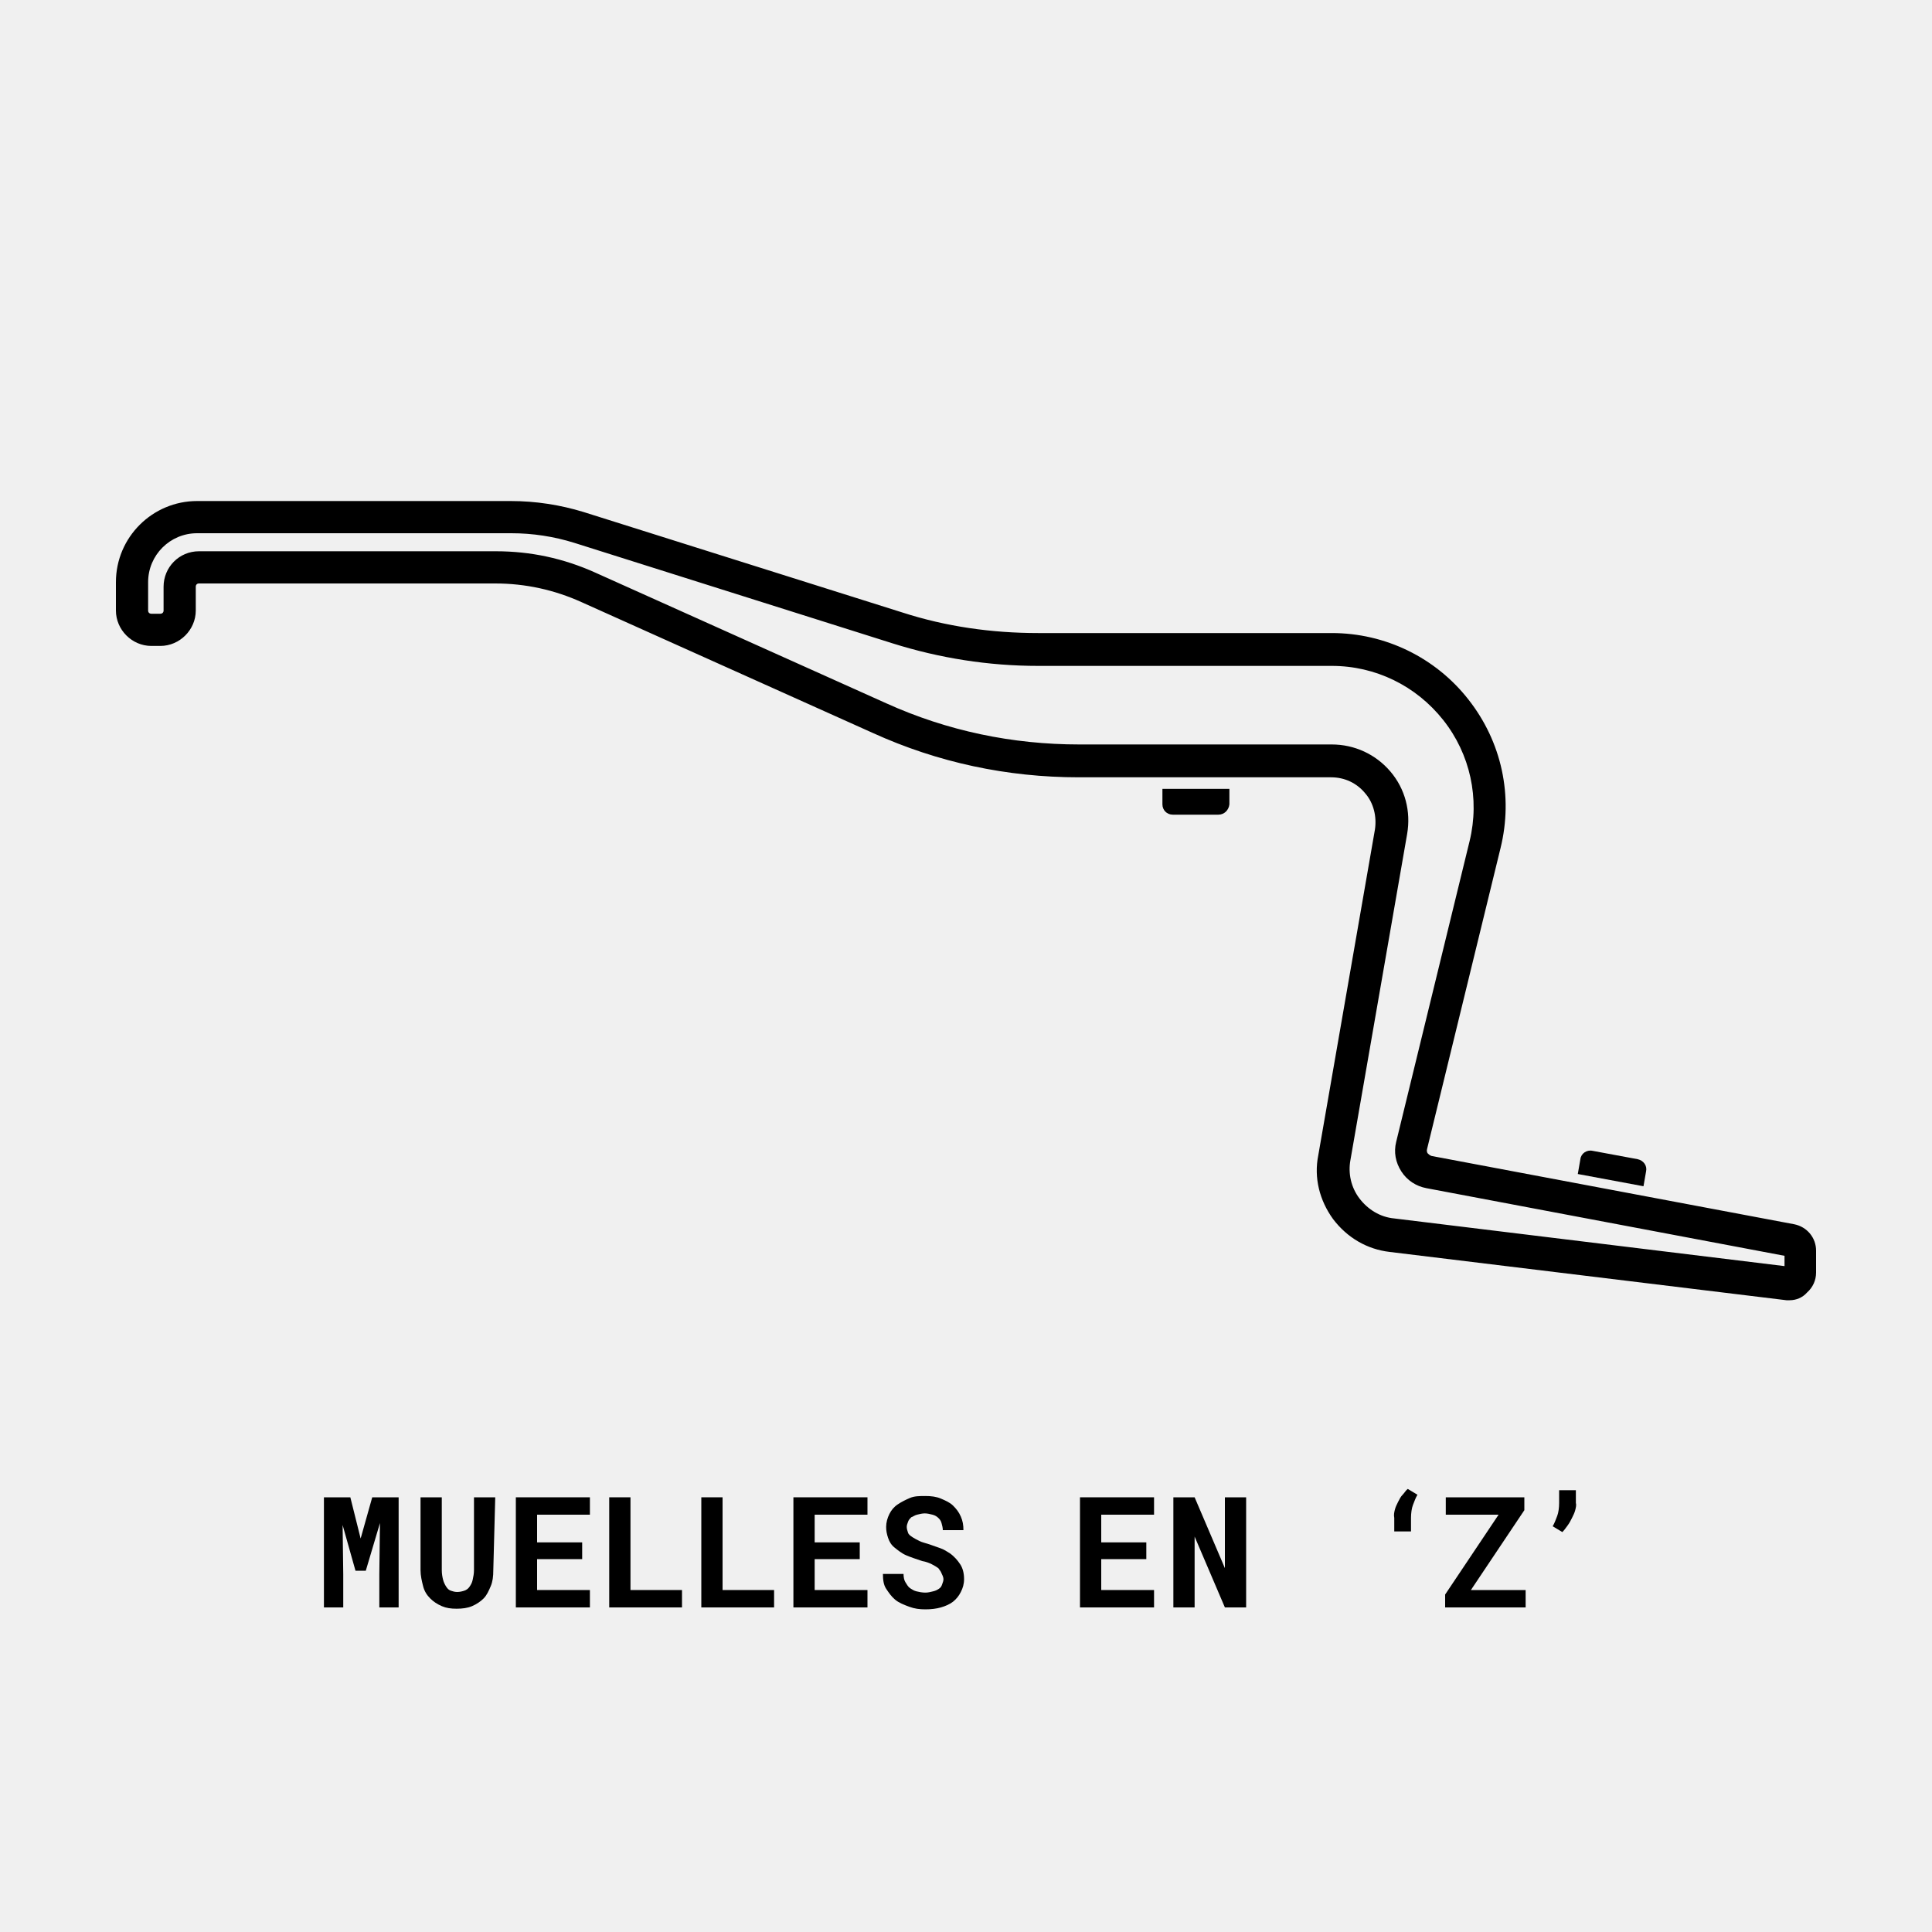
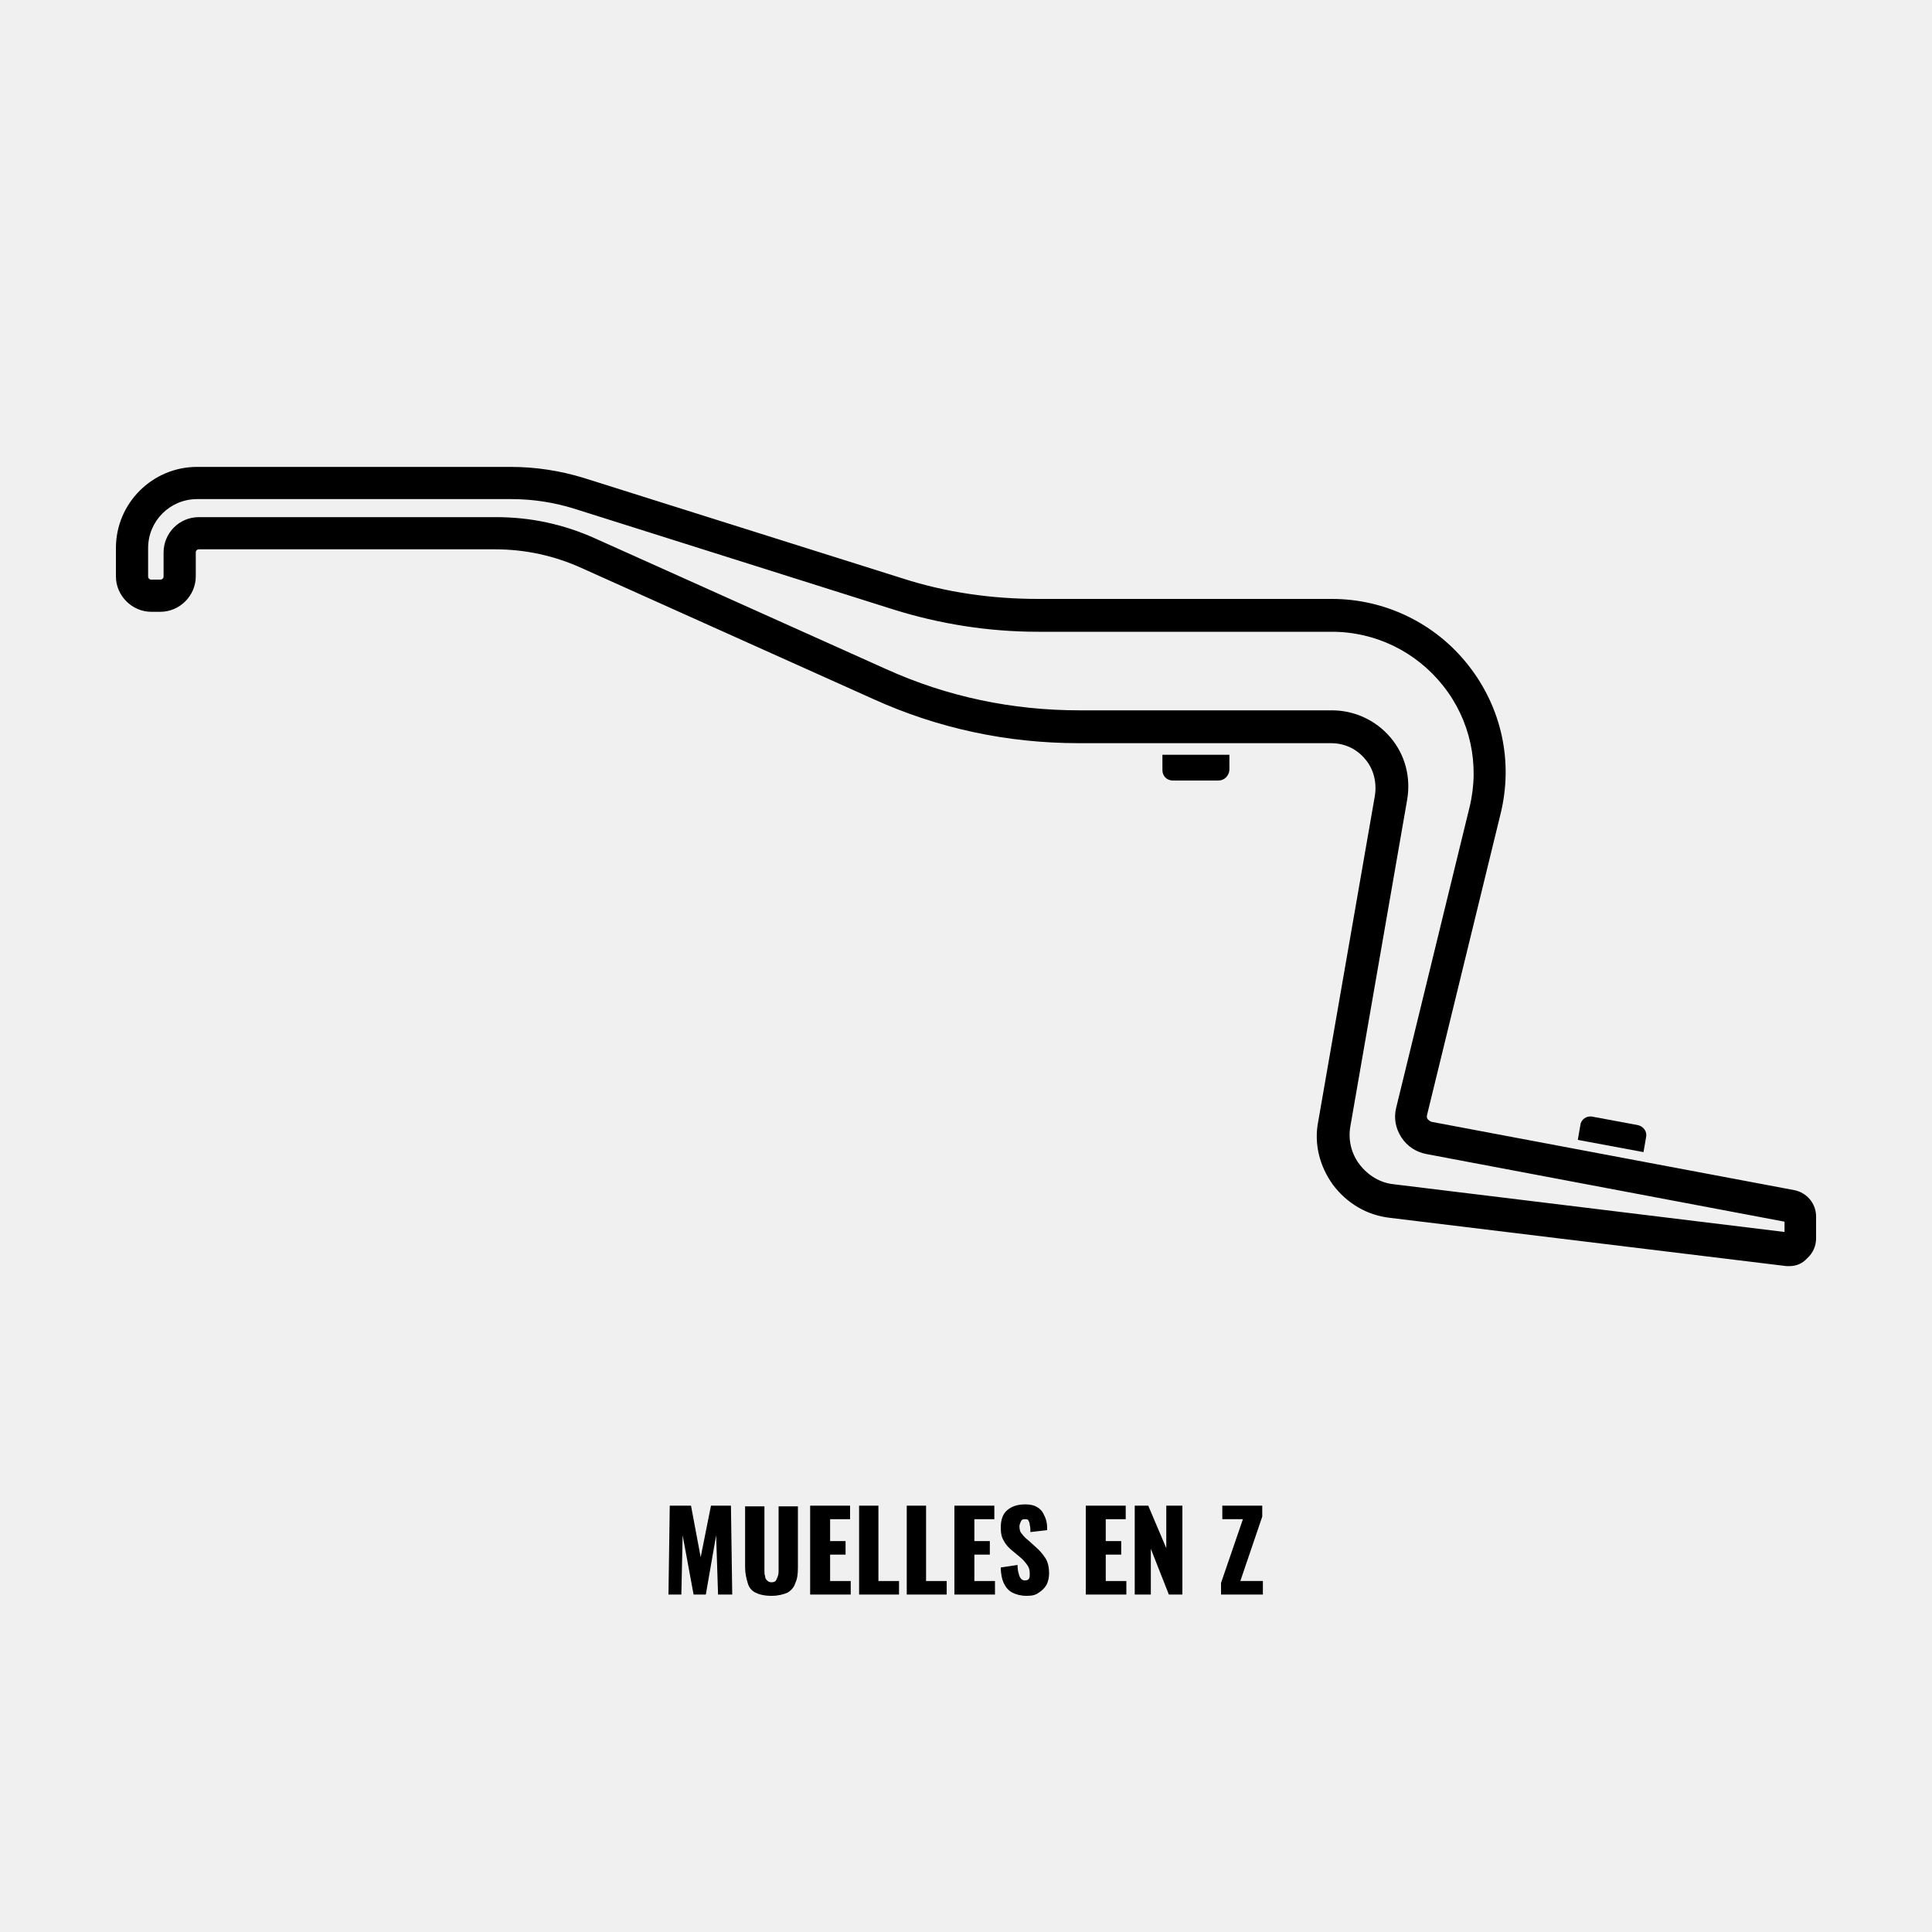
<svg xmlns="http://www.w3.org/2000/svg" version="1.1" id="Capa_1" x="0px" y="0px" viewBox="0 0 300 300" style="enable-background:new 0 0 300 300;" xml:space="preserve">
-   <style type="text/css">
- 	.st0{stroke:#FFFFFF;stroke-miterlimit:10;}
- 	.st1{fill:none;stroke:#000000;stroke-width:5;stroke-miterlimit:10;}
- 	.st2{fill:none;stroke:#000000;stroke-miterlimit:10;}
- 	.st3{fill:#FFFFFF;}
- 	.st4{fill:none;stroke:#000000;stroke-width:3;stroke-miterlimit:10;}
- 	.st5{fill:none;stroke:#000000;stroke-width:2;stroke-miterlimit:10;}
- </style>
  <g>
-     <path d="M56,238.9l1.8-6.4h4.1v17.1h-3v-5.1l0.1-8l-2.2,7.4h-1.6l-2-7.1l0.1,7.7v5.1h-3v-17.1h4.1L56,238.9z" />
-     <path d="M76.6,243.8c0,1-0.1,1.8-0.4,2.5s-0.6,1.4-1.1,1.9c-0.5,0.5-1.1,0.9-1.8,1.2s-1.5,0.4-2.4,0.4c-0.9,0-1.6-0.1-2.3-0.4   s-1.3-0.7-1.8-1.2s-0.9-1.1-1.1-1.9s-0.4-1.6-0.4-2.5l0-11.3h3.3l0,11.3c0,0.6,0.1,1.1,0.2,1.5s0.3,0.8,0.5,1.1   c0.2,0.3,0.4,0.5,0.7,0.6s0.6,0.2,1,0.2c0.4,0,0.8-0.1,1.1-0.2s0.6-0.3,0.8-0.6c0.2-0.3,0.4-0.6,0.5-1.1s0.2-0.9,0.2-1.5l0-11.3   h3.3L76.6,243.8z" />
-     <path d="M83.4,242.1v4.8h8.2v2.7H80.1v-17.1h11.5v2.7h-8.2v4.3h7v2.6H83.4z" />
-     <path d="M105.9,246.9v2.7H94.6v-17.1h3.3v14.4H105.9z" />
-     <path d="M120.2,246.9v2.7h-11.3v-17.1h3.3v14.4H120.2z" />
-     <path d="M126.5,242.1v4.8h8.2v2.7h-11.5v-17.1h11.5v2.7h-8.2v4.3h7v2.6H126.5z" />
-     <path d="M146.2,244.3c-0.1-0.3-0.3-0.5-0.5-0.8c-0.3-0.2-0.6-0.4-1-0.6s-0.9-0.4-1.5-0.5c-0.9-0.3-1.8-0.6-2.5-0.9   s-1.3-0.8-1.8-1.2s-0.8-0.9-1-1.5s-0.3-1.1-0.3-1.7c0-0.7,0.2-1.4,0.5-2s0.7-1.1,1.3-1.5s1.2-0.7,1.9-1s1.5-0.3,2.4-0.3   c0.9,0,1.7,0.1,2.4,0.4s1.4,0.6,1.9,1.1c0.5,0.5,0.9,1,1.2,1.7s0.4,1.3,0.4,2.1h-3.2c0-0.4-0.1-0.7-0.2-1.1s-0.3-0.6-0.5-0.8   c-0.2-0.2-0.5-0.4-0.9-0.5s-0.8-0.2-1.2-0.2c-0.4,0-0.8,0.1-1.2,0.2s-0.6,0.3-0.9,0.4c-0.2,0.2-0.4,0.4-0.5,0.7s-0.2,0.5-0.2,0.8   c0,0.3,0.1,0.6,0.2,0.9s0.4,0.5,0.7,0.7c0.3,0.2,0.7,0.4,1.1,0.6s0.9,0.3,1.5,0.5c0.6,0.2,1.1,0.4,1.7,0.6s1,0.5,1.5,0.8   c0.7,0.5,1.2,1.1,1.6,1.7s0.6,1.4,0.6,2.3c0,0.8-0.2,1.4-0.5,2s-0.7,1.1-1.2,1.5c-0.5,0.4-1.2,0.7-1.9,0.9s-1.5,0.3-2.4,0.3   c-0.9,0-1.7-0.1-2.5-0.4s-1.6-0.6-2.2-1.1c-0.6-0.5-1-1.1-1.4-1.7s-0.5-1.4-0.5-2.3h3.2c0,0.5,0.1,1,0.3,1.3s0.4,0.7,0.7,0.9   c0.3,0.2,0.6,0.4,1,0.5s0.9,0.2,1.4,0.2c0.4,0,0.8-0.1,1.2-0.2s0.6-0.2,0.9-0.4s0.4-0.4,0.5-0.7s0.2-0.5,0.2-0.8   S146.3,244.5,146.2,244.3z" />
-     <path d="M171,242.1v4.8h8.2v2.7h-11.5v-17.1h11.5v2.7H171v4.3h7v2.6H171z" />
-     <path d="M190.2,249.6l-4.7-11v11h-3.3v-17.1h3.3l4.7,11l0-11h3.3v17.1H190.2z" />
-     <path d="M216.6,234.4c0.1-0.4,0.3-0.8,0.5-1.2s0.4-0.8,0.7-1.1s0.5-0.7,0.8-0.9l1.5,0.9c-0.3,0.5-0.5,1.1-0.7,1.6s-0.3,1.3-0.3,2   v2.1h-2.6v-2.1C216.4,235.2,216.5,234.8,216.6,234.4z" />
-     <path d="M236.9,246.9v2.7h-12.5v-2l8.3-12.4h-8.2v-2.7h12.2l0,2l-8.3,12.4H236.9z" />
-     <path d="M244.6,234.5c-0.1,0.4-0.3,0.8-0.5,1.2c-0.2,0.4-0.4,0.8-0.7,1.2s-0.5,0.7-0.8,1l-1.5-0.9c0.3-0.5,0.5-1.1,0.7-1.6   s0.3-1.3,0.3-2v-2h2.6v2C244.8,233.7,244.7,234.1,244.6,234.5z" />
+     <g>
+       <path d="M277.9,196.6c-0.2,0-0.3,0-0.5,0l0,0l-61.6-7.5c-3.5-0.4-6.6-2.2-8.8-5.1c-2.1-2.9-3-6.4-2.3-9.9l8.8-50.6    c0.3-2-0.2-4.1-1.5-5.6c-1.3-1.6-3.2-2.5-5.3-2.5h-39.2c-11.1,0-21.9-2.3-32-6.9L90.3,88.2c-4.2-1.9-8.7-2.9-13.4-2.9h-46    c-0.3,0-0.5,0.2-0.5,0.5v3.7c0,3-2.5,5.5-5.5,5.5h-1.4c-3,0-5.5-2.5-5.5-5.5v-4.4c0-7,5.7-12.6,12.6-12.6h48.7    c3.9,0,7.7,0.6,11.3,1.7l49.5,15.6C146.9,92,154,93,161.2,93h45.6c8.3,0,16.1,3.8,21.2,10.3c5.2,6.6,7,15,5,23.1l-11.4,46.7    c-0.1,0.3,0,0.6,0.1,0.7c0.1,0.1,0.3,0.3,0.6,0.4l56.3,10.6c2,0.4,3.4,2.1,3.4,4.1v3.4c0,1.2-0.5,2.3-1.4,3.1    C279.9,196.2,278.9,196.6,277.9,196.6z M30.9,80.3H77c5.4,0,10.5,1.1,15.4,3.3l45.2,20.3c9.5,4.3,19.6,6.4,30,6.4h39.2    c3.5,0,6.8,1.5,9.1,4.2s3.2,6.2,2.6,9.7l-8.8,50.6c-0.4,2.1,0.1,4.3,1.4,6s3.2,2.9,5.4,3.1l60.6,7.4v-1.6l-55.6-10.5    c-1.6-0.3-3-1.2-3.9-2.6c-0.9-1.4-1.2-3-0.8-4.6l11.4-46.7c1.6-6.6,0.1-13.5-4.1-18.8c-4.2-5.3-10.5-8.4-17.3-8.4h-45.6    c-7.7,0-15.3-1.2-22.6-3.5L89.2,79c-3.2-1-6.5-1.5-9.8-1.5H30.6c-4.2,0-7.6,3.4-7.6,7.6v4.4c0,0.3,0.2,0.5,0.5,0.5h1.4    c0.3,0,0.5-0.2,0.5-0.5v-3.7C25.4,82.8,27.8,80.3,30.9,80.3z" />
+     </g>
+     <g>
+       <path d="M189.2,121.2h-7.1c-0.9,0-1.6-0.7-1.6-1.6v-2.4h10.4v2.4C190.8,120.5,190.1,121.2,189.2,121.2z" />
+     </g>
+     <g>
+       <path d="M247.3,173.4l7,1.3c0.9,0.2,1.5,1,1.3,1.9l-0.4,2.3L245,177l0.4-2.3C245.5,173.8,246.4,173.2,247.3,173.4z" />
+     </g>
  </g>
  <g>
-     <g>
-       <path d="M277.9,201.9c-0.2,0-0.3,0-0.5,0h0l-61.6-7.5c-3.5-0.4-6.6-2.2-8.8-5.1c-2.1-2.9-3-6.4-2.3-9.9l8.8-50.6    c0.3-2-0.2-4.1-1.5-5.6c-1.3-1.6-3.2-2.5-5.3-2.5h-39.2c-11.1,0-21.9-2.3-32-6.9L90.3,93.5c-4.2-1.9-8.7-2.9-13.4-2.9H30.9    c-0.3,0-0.5,0.2-0.5,0.5v3.7c0,3-2.5,5.5-5.5,5.5h-1.4c-3,0-5.5-2.5-5.5-5.5v-4.4c0-7,5.7-12.6,12.6-12.6h48.7    c3.9,0,7.7,0.6,11.3,1.7l49.5,15.6c6.8,2.2,13.9,3.2,21.1,3.2h45.6c8.3,0,16.1,3.8,21.2,10.3c5.2,6.6,7,15,5,23.1l-11.4,46.7    c-0.1,0.3,0,0.6,0.1,0.7c0.1,0.1,0.3,0.3,0.6,0.4l56.3,10.6c2,0.4,3.4,2.1,3.4,4.1v3.4c0,1.2-0.5,2.3-1.4,3.1    C279.9,201.5,278.9,201.9,277.9,201.9z M30.9,85.6h46.1c5.4,0,10.5,1.1,15.4,3.3l45.2,20.3c9.5,4.3,19.6,6.4,30,6.4h39.2    c3.5,0,6.8,1.5,9.1,4.2c2.3,2.7,3.2,6.2,2.6,9.7l-8.8,50.6c-0.4,2.1,0.1,4.3,1.4,6s3.2,2.9,5.4,3.1l60.6,7.4V195l-55.6-10.5    c-1.6-0.3-3-1.2-3.9-2.6c-0.9-1.4-1.2-3-0.8-4.6l11.4-46.7c1.6-6.6,0.1-13.5-4.1-18.8c-4.2-5.3-10.5-8.4-17.3-8.4h-45.6    c-7.7,0-15.3-1.2-22.6-3.5L89.2,84.3c-3.2-1-6.5-1.5-9.8-1.5H30.6c-4.2,0-7.6,3.4-7.6,7.6v4.4c0,0.3,0.2,0.5,0.5,0.5h1.4    c0.3,0,0.5-0.2,0.5-0.5v-3.7C25.4,88.1,27.8,85.6,30.9,85.6z" />
-     </g>
-     <g>
-       <path d="M189.2,126.5h-7.1c-0.9,0-1.6-0.7-1.6-1.6v-2.4h10.4v2.4C190.8,125.8,190.1,126.5,189.2,126.5z" />
-     </g>
-     <g>
-       <path d="M247.3,178.7l7,1.3c0.9,0.2,1.5,1,1.3,1.9l-0.4,2.3l-10.2-1.9l0.4-2.3C245.5,179.1,246.4,178.5,247.3,178.7z" />
-     </g>
+     <path d="M103.8,247.6l0.2-13.8h3.3l1.5,8l1.6-8h3.1l0.2,13.8h-2.2l-0.3-9.2l-1.6,9.2h-1.9l-1.7-9.2l-0.2,9.2H103.8z" />
+     <path d="M119.8,247.8c-1.1,0-1.9-0.2-2.5-0.5s-1-0.8-1.2-1.5c-0.2-0.7-0.4-1.5-0.4-2.4v-9.5h3v10c0,0.3,0,0.6,0.1,0.8   c0,0.3,0.1,0.5,0.3,0.7c0.2,0.2,0.4,0.3,0.7,0.3c0.3,0,0.6-0.1,0.7-0.3s0.2-0.4,0.3-0.7s0.1-0.6,0.1-0.8v-10h3v9.5   c0,1-0.1,1.8-0.4,2.4c-0.2,0.7-0.7,1.2-1.2,1.5C121.6,247.6,120.8,247.8,119.8,247.8z" />
+     <path d="M125.8,247.6v-13.8h6.2v2.1h-3.1v3.4h2.4v2.1h-2.4v4.1h3.2v2.1H125.8z" />
+     <path d="M133.4,247.6v-13.8h3v11.7h3.2v2.1H133.4z" />
+     <path d="M140.8,247.6v-13.8h3v11.7h3.2v2.1H140.8z" />
+     <path d="M148.2,247.6v-13.8h6.2v2.1h-3.1v3.4h2.4v2.1h-2.4v4.1h3.2v2.1H148.2z" />
+     <path d="M159.4,247.8c-0.9,0-1.6-0.2-2.2-0.5c-0.6-0.3-1-0.8-1.3-1.4c-0.3-0.6-0.5-1.5-0.5-2.5l2.6-0.4c0,0.6,0.1,1.1,0.2,1.4   c0.1,0.4,0.2,0.6,0.4,0.8c0.2,0.2,0.4,0.2,0.6,0.2c0.3,0,0.5-0.1,0.6-0.3c0.1-0.2,0.1-0.4,0.1-0.7c0-0.6-0.1-1-0.4-1.4   c-0.3-0.4-0.6-0.8-1.1-1.2l-1.2-1c-0.5-0.4-1-0.9-1.3-1.5c-0.4-0.6-0.5-1.3-0.5-2.1c0-1.2,0.3-2.1,1-2.7c0.7-0.6,1.6-0.9,2.8-0.9   c0.7,0,1.3,0.1,1.8,0.4c0.4,0.2,0.8,0.6,1,1s0.4,0.8,0.5,1.3c0.1,0.4,0.1,0.9,0.1,1.3l-2.6,0.3c0-0.4,0-0.8-0.1-1.1   c0-0.3-0.1-0.5-0.2-0.7c-0.1-0.2-0.3-0.2-0.6-0.2c-0.3,0-0.5,0.1-0.6,0.4c-0.1,0.2-0.2,0.5-0.2,0.7c0,0.5,0.1,0.9,0.4,1.2   c0.2,0.3,0.6,0.7,1,1l1.1,1c0.6,0.5,1.1,1.1,1.5,1.7c0.4,0.6,0.6,1.4,0.6,2.4c0,0.6-0.1,1.2-0.4,1.8c-0.3,0.5-0.7,0.9-1.2,1.2   C160.8,247.7,160.2,247.8,159.4,247.8z" />
+     <path d="M168.6,247.6v-13.8h6.2v2.1h-3.1v3.4h2.4v2.1h-2.4v4.1h3.2v2.1H168.6z" />
+     <path d="M176.2,247.6v-13.8h2.1l2.8,6.6v-6.6h2.5v13.8h-2.1l-2.8-7.1v7.1H176.2z" />
+     <path d="M189.6,247.6v-1.8l3.4-9.9h-3.2v-2.1h6.2v1.7l-3.4,10h3.5v2.1H189.6z" />
  </g>
</svg>
